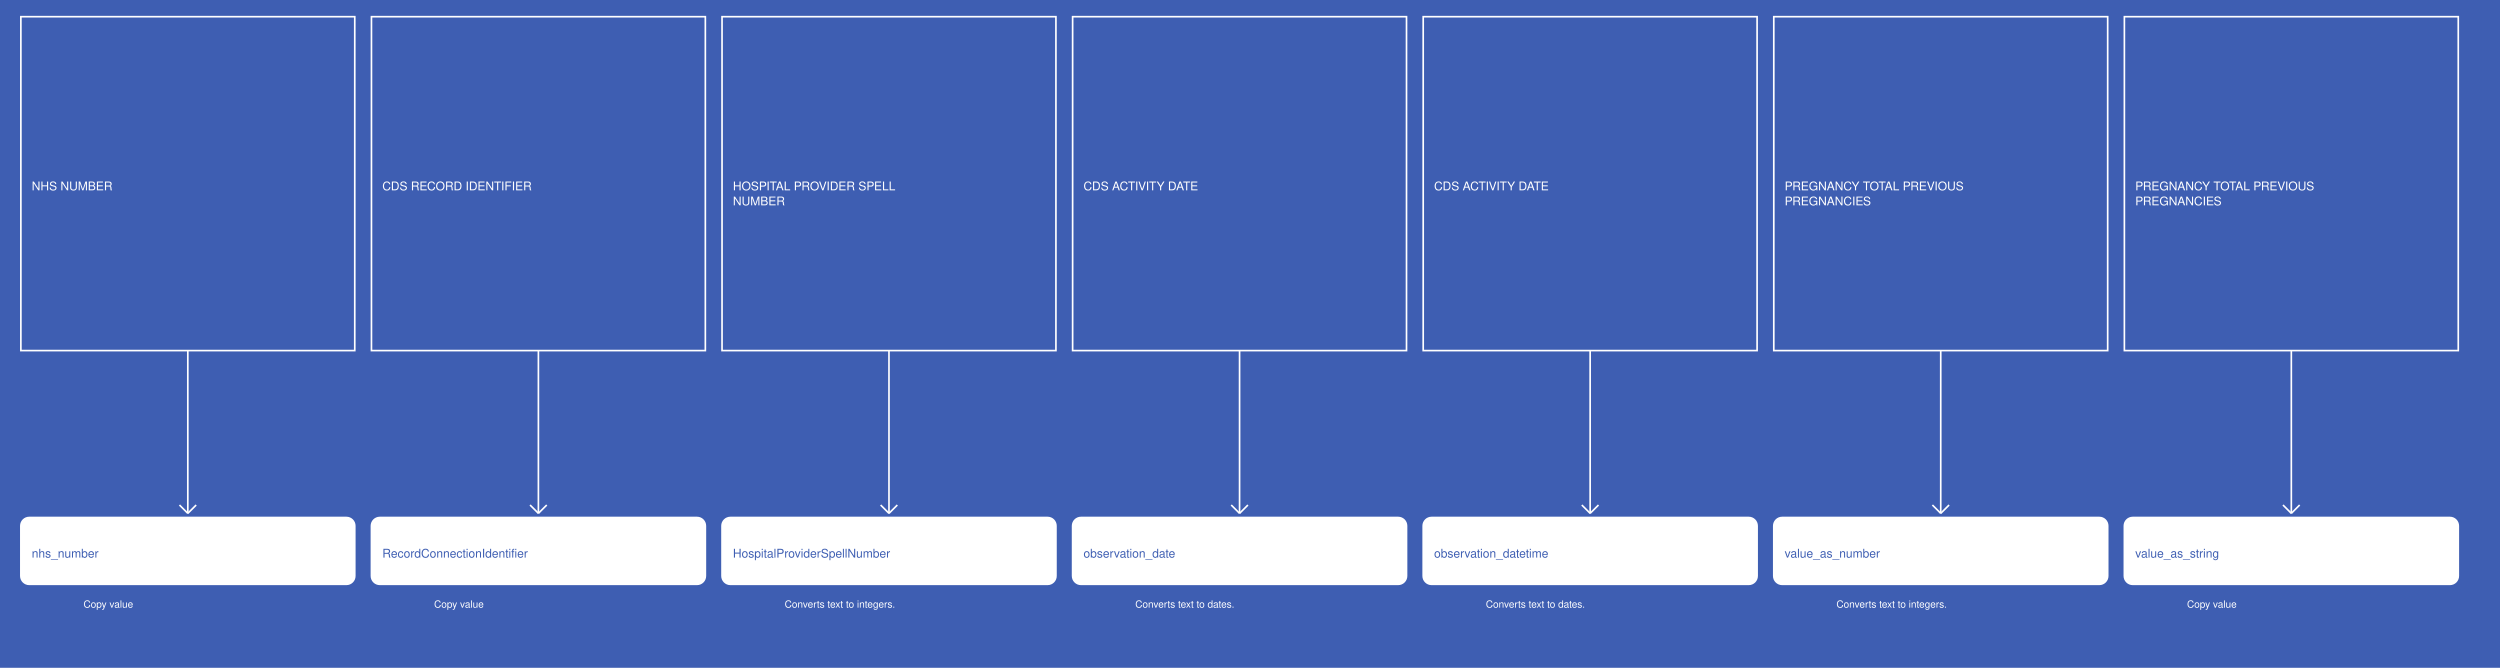
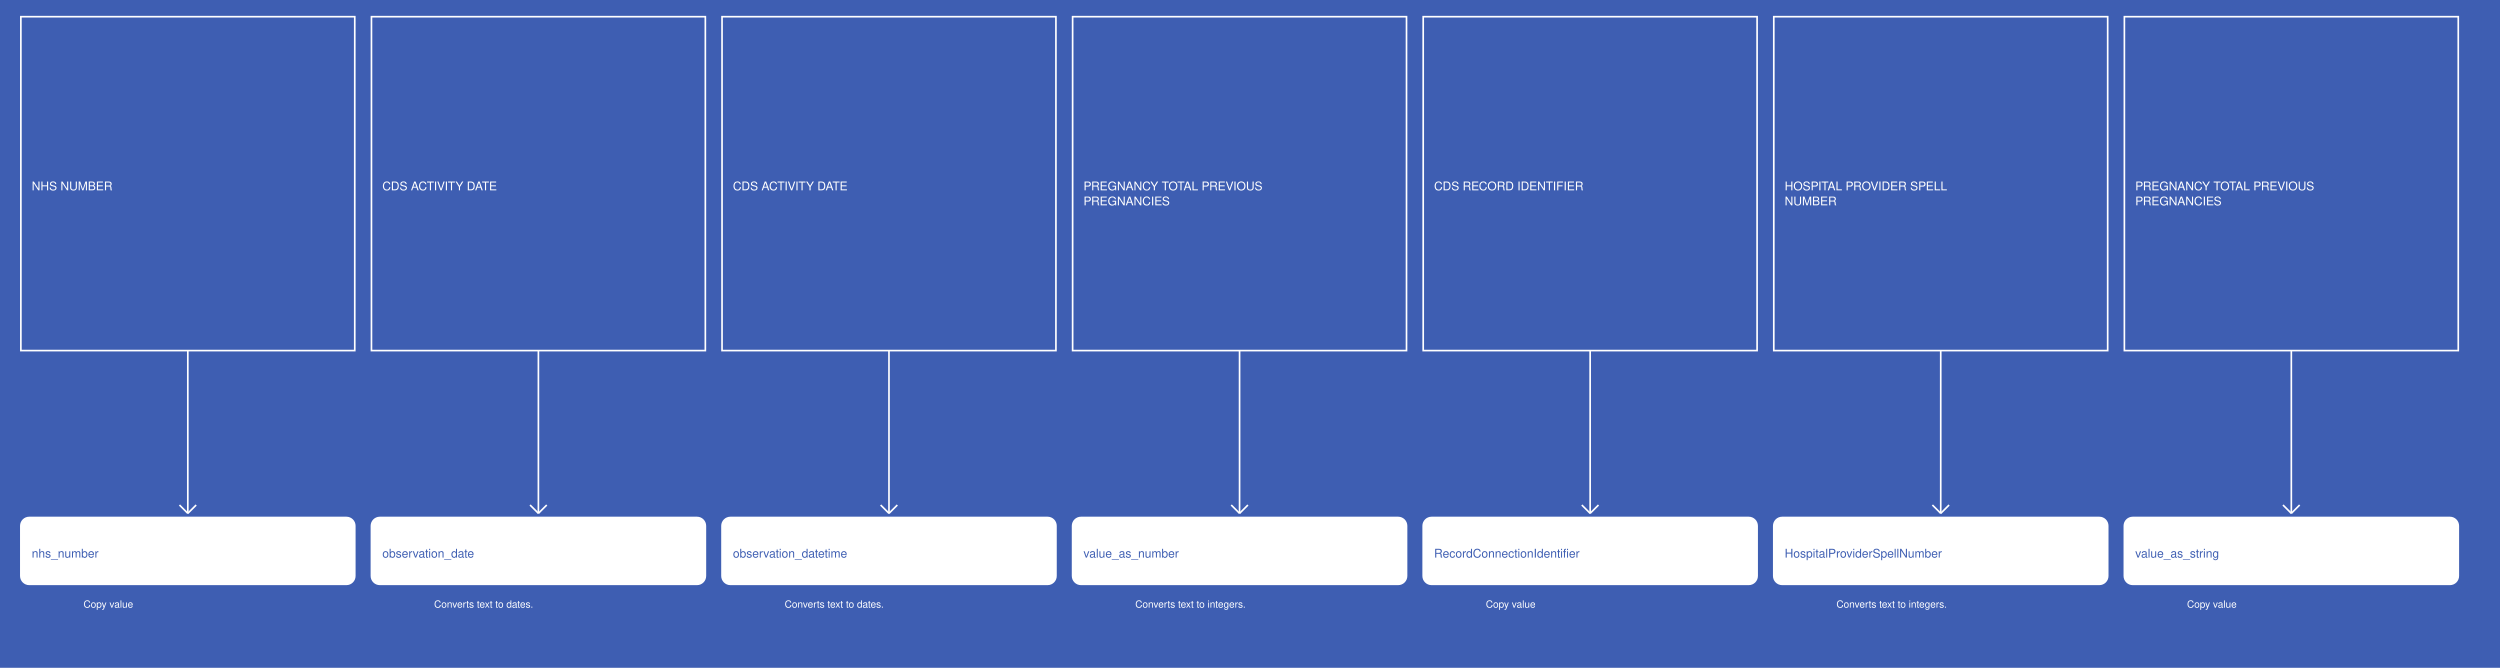
<svg xmlns="http://www.w3.org/2000/svg" width="2995" height="800">
  <rect width="100%" height="100%" fill="#3E5EB2" />
  <g>
    <rect x="25" y="20" width="400" height="400" fill="#3E5EB2" stroke="white" stroke-width="2" />
    <text x="38" y="228" fill="white" font-family="Helvetica" font-size="1.2em" text-anchor="start">NHS NUMBER</text>
  </g>
  <g>
    <line x1="225" y1="420" x2="225" y2="615" stroke="white" stroke-width="2" />
    <line x1="215" y1="605" x2="225" y2="615" stroke="white" stroke-width="2" />
    <line x1="235" y1="605" x2="225" y2="615" stroke="white" stroke-width="2" />
    <text x="100" y="728" fill="white" font-size="1em" font-family="Helvetica">Copy value</text>
  </g>
  <g>
    <rect x="25" y="620" width="400" height="80" fill="white" stroke="white" stroke-width="2" rx="10" />
    <text x="38" y="668" fill="#3E5EB2" font-family="Helvetica" font-size="1.2em" text-anchor="start">nhs_number</text>
  </g>
  <g>
    <rect x="445" y="20" width="400" height="400" fill="#3E5EB2" stroke="white" stroke-width="2" />
-     <text x="458" y="228" fill="white" font-family="Helvetica" font-size="1.2em" text-anchor="start">CDS RECORD IDENTIFIER</text>
+     <text x="458" y="228" fill="white" font-family="Helvetica" font-size="1.2em" text-anchor="start">CDS ACTIVITY DATE</text>
  </g>
  <g>
    <line x1="645" y1="420" x2="645" y2="615" stroke="white" stroke-width="2" />
    <line x1="635" y1="605" x2="645" y2="615" stroke="white" stroke-width="2" />
    <line x1="655" y1="605" x2="645" y2="615" stroke="white" stroke-width="2" />
-     <text x="520" y="728" fill="white" font-size="1em" font-family="Helvetica">Copy value</text>
+     <text x="520" y="728" fill="white" font-size="1em" font-family="Helvetica">Converts text to dates.</text>
  </g>
  <g>
    <rect x="445" y="620" width="400" height="80" fill="white" stroke="white" stroke-width="2" rx="10" />
-     <text x="458" y="668" fill="#3E5EB2" font-family="Helvetica" font-size="1.2em" text-anchor="start">RecordConnectionIdentifier</text>
+     <text x="458" y="668" fill="#3E5EB2" font-family="Helvetica" font-size="1.2em" text-anchor="start">observation_date</text>
  </g>
  <g>
    <rect x="865" y="20" width="400" height="400" fill="#3E5EB2" stroke="white" stroke-width="2" />
-     <text x="878" y="228" fill="white" font-family="Helvetica" font-size="1.2em" text-anchor="start">HOSPITAL PROVIDER SPELL</text>
-     <text x="878" y="246" fill="white" font-family="Helvetica" font-size="1.2em" text-anchor="start">NUMBER</text>
+     <text x="878" y="228" fill="white" font-family="Helvetica" font-size="1.2em" text-anchor="start">CDS ACTIVITY DATE</text>
  </g>
  <g>
    <line x1="1065" y1="420" x2="1065" y2="615" stroke="white" stroke-width="2" />
    <line x1="1055" y1="605" x2="1065" y2="615" stroke="white" stroke-width="2" />
    <line x1="1075" y1="605" x2="1065" y2="615" stroke="white" stroke-width="2" />
-     <text x="940" y="728" fill="white" font-size="1em" font-family="Helvetica">Converts text to integers.</text>
+     <text x="940" y="728" fill="white" font-size="1em" font-family="Helvetica">Converts text to dates.</text>
  </g>
  <g>
    <rect x="865" y="620" width="400" height="80" fill="white" stroke="white" stroke-width="2" rx="10" />
-     <text x="878" y="668" fill="#3E5EB2" font-family="Helvetica" font-size="1.2em" text-anchor="start">HospitalProviderSpellNumber</text>
+     <text x="878" y="668" fill="#3E5EB2" font-family="Helvetica" font-size="1.2em" text-anchor="start">observation_datetime</text>
  </g>
  <g>
    <rect x="1285" y="20" width="400" height="400" fill="#3E5EB2" stroke="white" stroke-width="2" />
-     <text x="1298" y="228" fill="white" font-family="Helvetica" font-size="1.2em" text-anchor="start">CDS ACTIVITY DATE</text>
+     <text x="1298" y="228" fill="white" font-family="Helvetica" font-size="1.2em" text-anchor="start">PREGNANCY TOTAL PREVIOUS</text>
+     <text x="1298" y="246" fill="white" font-family="Helvetica" font-size="1.2em" text-anchor="start">PREGNANCIES</text>
  </g>
  <g>
    <line x1="1485" y1="420" x2="1485" y2="615" stroke="white" stroke-width="2" />
    <line x1="1475" y1="605" x2="1485" y2="615" stroke="white" stroke-width="2" />
    <line x1="1495" y1="605" x2="1485" y2="615" stroke="white" stroke-width="2" />
-     <text x="1360" y="728" fill="white" font-size="1em" font-family="Helvetica">Converts text to dates.</text>
+     <text x="1360" y="728" fill="white" font-size="1em" font-family="Helvetica">Converts text to integers.</text>
  </g>
  <g>
    <rect x="1285" y="620" width="400" height="80" fill="white" stroke="white" stroke-width="2" rx="10" />
-     <text x="1298" y="668" fill="#3E5EB2" font-family="Helvetica" font-size="1.2em" text-anchor="start">observation_date</text>
+     <text x="1298" y="668" fill="#3E5EB2" font-family="Helvetica" font-size="1.2em" text-anchor="start">value_as_number</text>
  </g>
  <g>
    <rect x="1705" y="20" width="400" height="400" fill="#3E5EB2" stroke="white" stroke-width="2" />
-     <text x="1718" y="228" fill="white" font-family="Helvetica" font-size="1.2em" text-anchor="start">CDS ACTIVITY DATE</text>
+     <text x="1718" y="228" fill="white" font-family="Helvetica" font-size="1.2em" text-anchor="start">CDS RECORD IDENTIFIER</text>
  </g>
  <g>
    <line x1="1905" y1="420" x2="1905" y2="615" stroke="white" stroke-width="2" />
    <line x1="1895" y1="605" x2="1905" y2="615" stroke="white" stroke-width="2" />
    <line x1="1915" y1="605" x2="1905" y2="615" stroke="white" stroke-width="2" />
-     <text x="1780" y="728" fill="white" font-size="1em" font-family="Helvetica">Converts text to dates.</text>
+     <text x="1780" y="728" fill="white" font-size="1em" font-family="Helvetica">Copy value</text>
  </g>
  <g>
    <rect x="1705" y="620" width="400" height="80" fill="white" stroke="white" stroke-width="2" rx="10" />
-     <text x="1718" y="668" fill="#3E5EB2" font-family="Helvetica" font-size="1.2em" text-anchor="start">observation_datetime</text>
+     <text x="1718" y="668" fill="#3E5EB2" font-family="Helvetica" font-size="1.2em" text-anchor="start">RecordConnectionIdentifier</text>
  </g>
  <g>
    <rect x="2125" y="20" width="400" height="400" fill="#3E5EB2" stroke="white" stroke-width="2" />
-     <text x="2138" y="228" fill="white" font-family="Helvetica" font-size="1.2em" text-anchor="start">PREGNANCY TOTAL PREVIOUS</text>
-     <text x="2138" y="246" fill="white" font-family="Helvetica" font-size="1.2em" text-anchor="start">PREGNANCIES</text>
+     <text x="2138" y="228" fill="white" font-family="Helvetica" font-size="1.2em" text-anchor="start">HOSPITAL PROVIDER SPELL</text>
+     <text x="2138" y="246" fill="white" font-family="Helvetica" font-size="1.2em" text-anchor="start">NUMBER</text>
  </g>
  <g>
    <line x1="2325" y1="420" x2="2325" y2="615" stroke="white" stroke-width="2" />
    <line x1="2315" y1="605" x2="2325" y2="615" stroke="white" stroke-width="2" />
    <line x1="2335" y1="605" x2="2325" y2="615" stroke="white" stroke-width="2" />
    <text x="2200" y="728" fill="white" font-size="1em" font-family="Helvetica">Converts text to integers.</text>
  </g>
  <g>
    <rect x="2125" y="620" width="400" height="80" fill="white" stroke="white" stroke-width="2" rx="10" />
-     <text x="2138" y="668" fill="#3E5EB2" font-family="Helvetica" font-size="1.2em" text-anchor="start">value_as_number</text>
+     <text x="2138" y="668" fill="#3E5EB2" font-family="Helvetica" font-size="1.2em" text-anchor="start">HospitalProviderSpellNumber</text>
  </g>
  <g>
    <rect x="2545" y="20" width="400" height="400" fill="#3E5EB2" stroke="white" stroke-width="2" />
    <text x="2558" y="228" fill="white" font-family="Helvetica" font-size="1.2em" text-anchor="start">PREGNANCY TOTAL PREVIOUS</text>
    <text x="2558" y="246" fill="white" font-family="Helvetica" font-size="1.2em" text-anchor="start">PREGNANCIES</text>
  </g>
  <g>
    <line x1="2745" y1="420" x2="2745" y2="615" stroke="white" stroke-width="2" />
    <line x1="2735" y1="605" x2="2745" y2="615" stroke="white" stroke-width="2" />
    <line x1="2755" y1="605" x2="2745" y2="615" stroke="white" stroke-width="2" />
    <text x="2620" y="728" fill="white" font-size="1em" font-family="Helvetica">Copy value</text>
  </g>
  <g>
    <rect x="2545" y="620" width="400" height="80" fill="white" stroke="white" stroke-width="2" rx="10" />
    <text x="2558" y="668" fill="#3E5EB2" font-family="Helvetica" font-size="1.2em" text-anchor="start">value_as_string</text>
  </g>
</svg>
